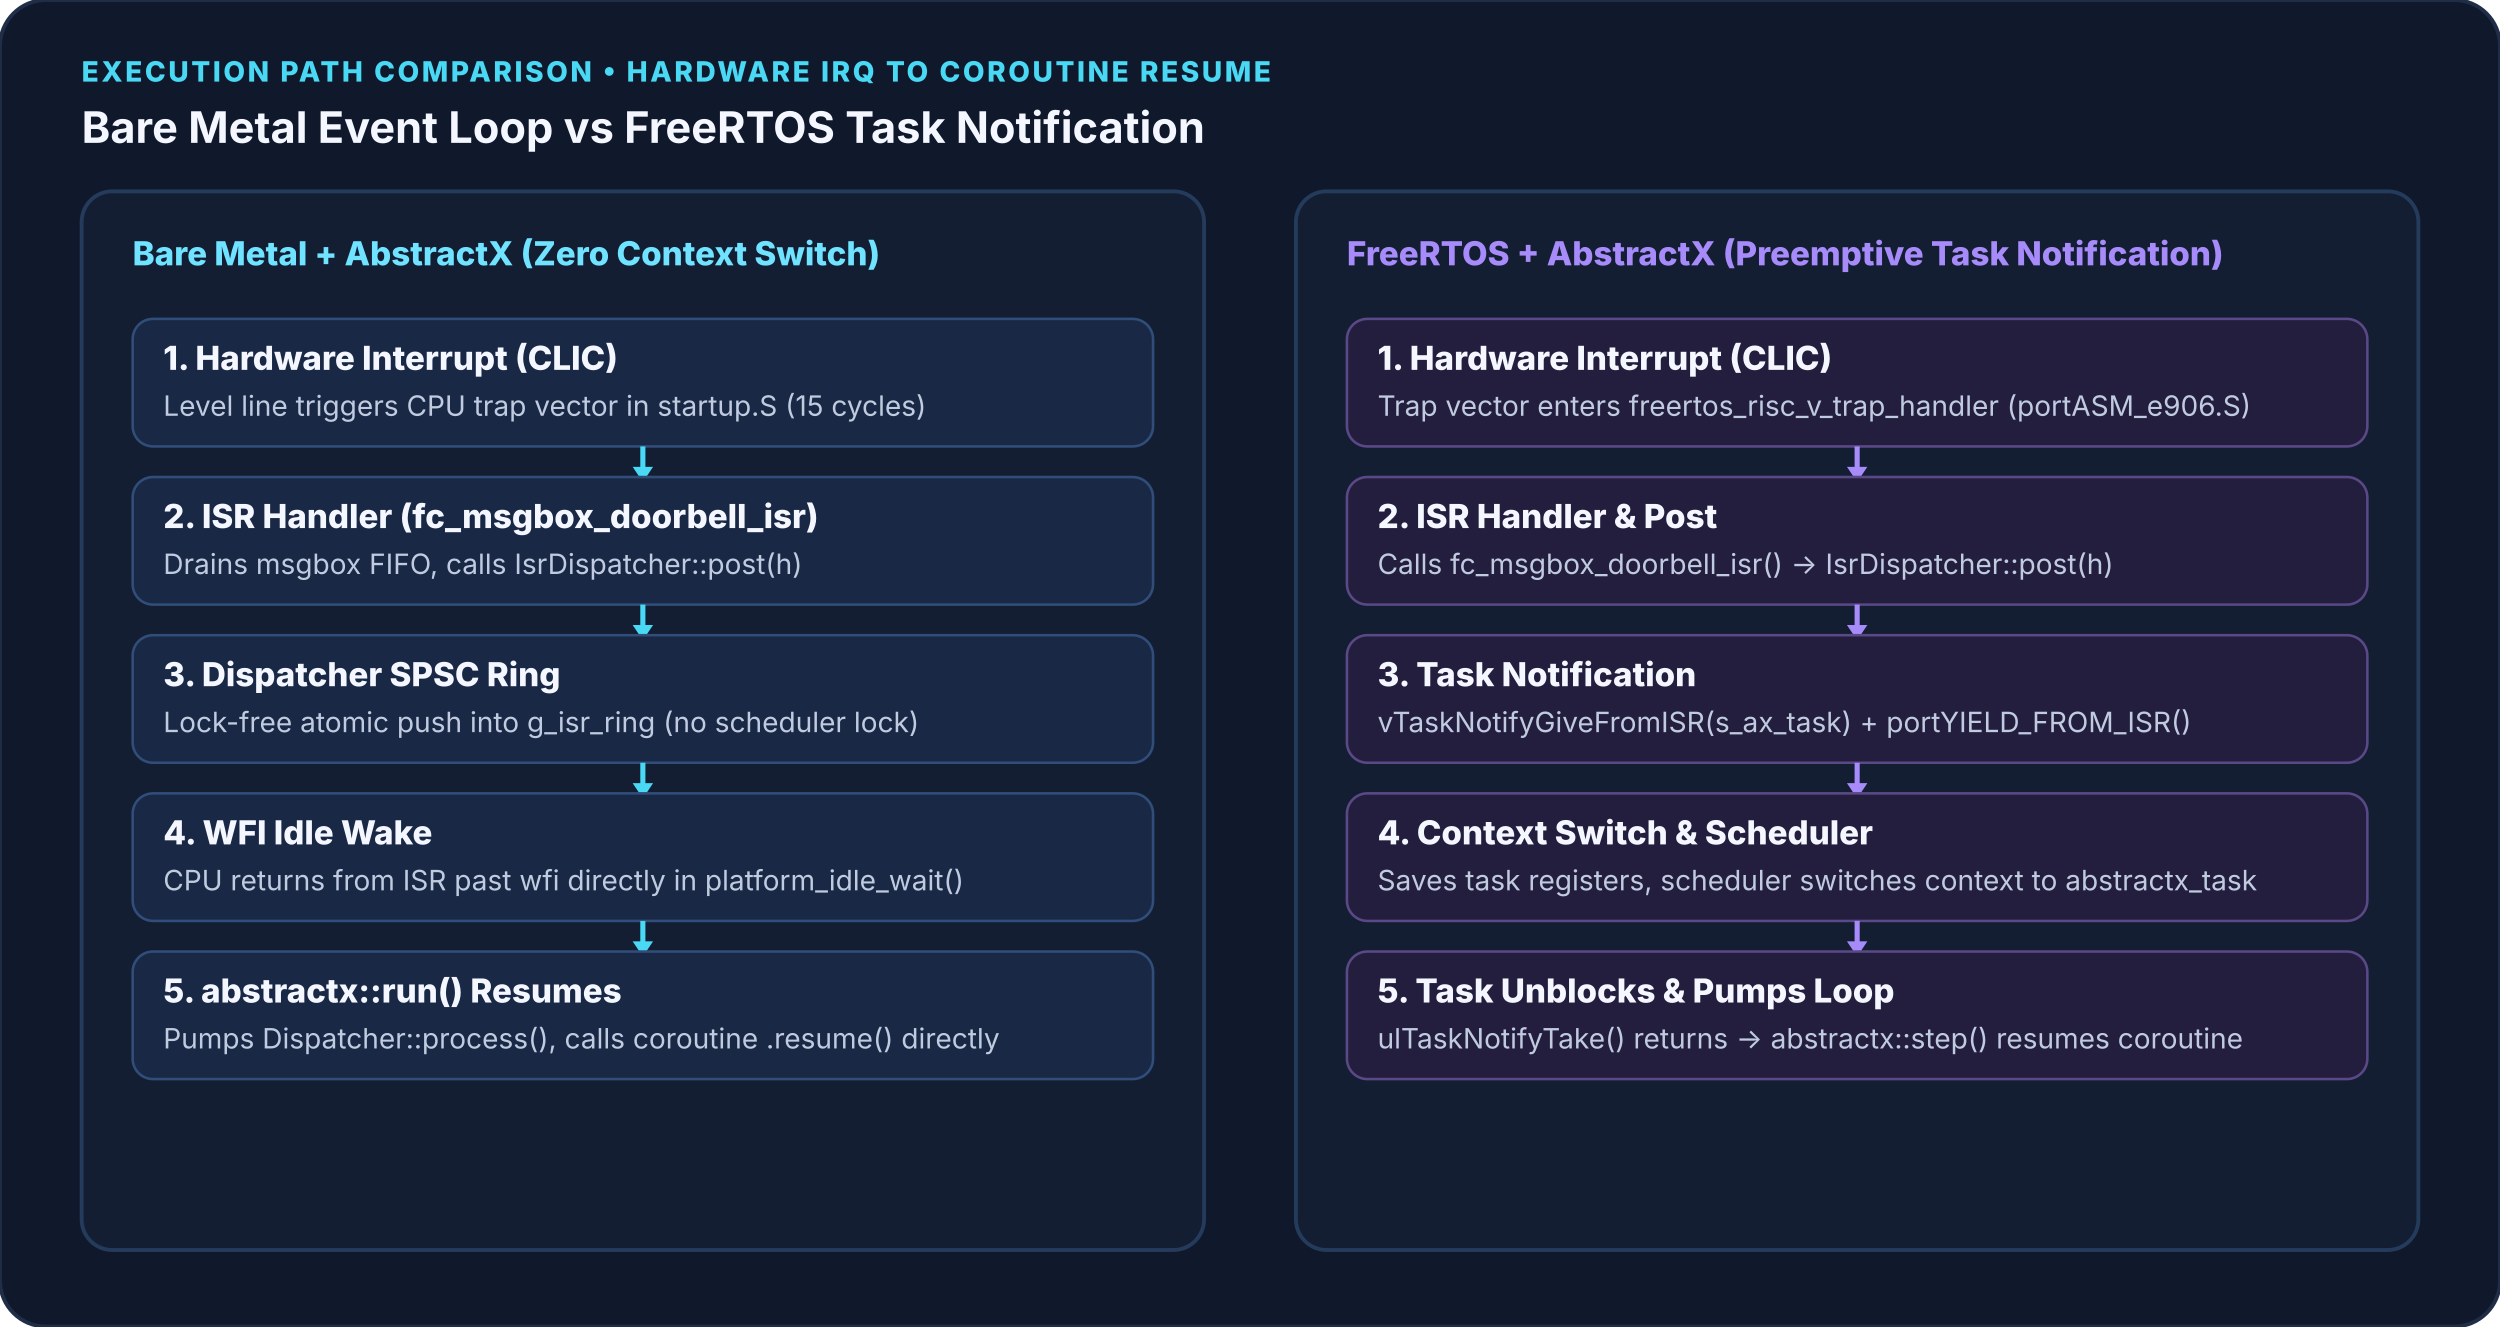
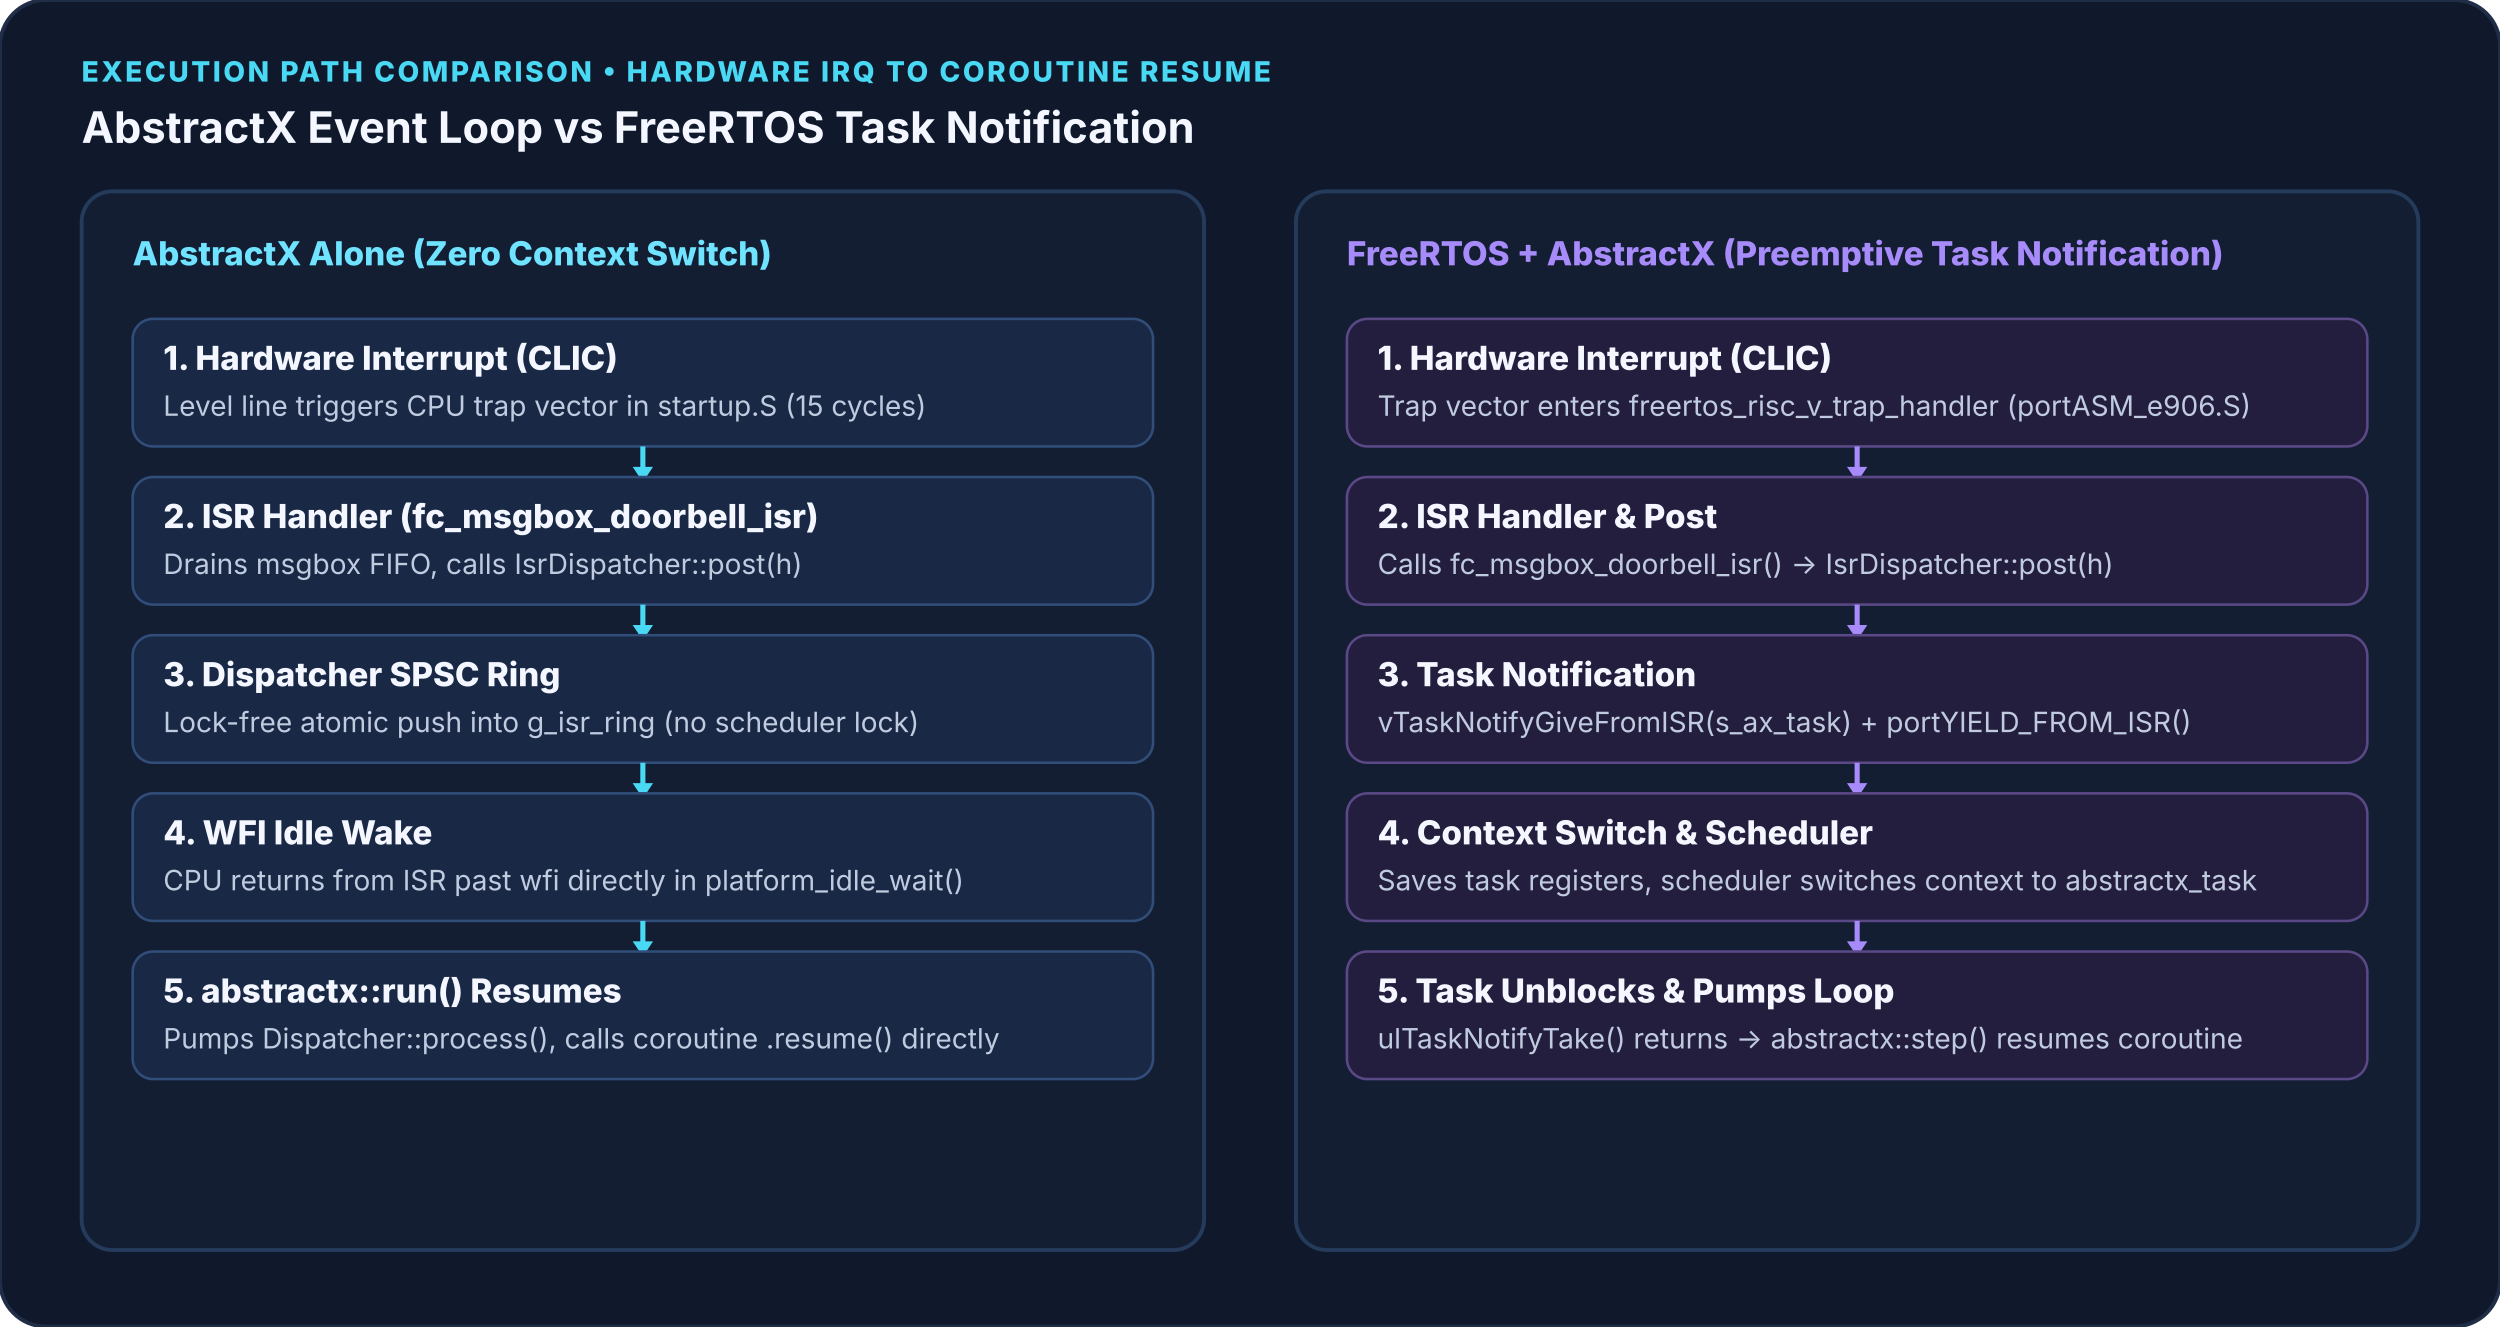
<svg xmlns="http://www.w3.org/2000/svg" viewBox="0 0 980 520" width="980" height="520" role="img">
  <defs>
    <style>
      text { font-family: Inter, ui-sans-serif, system-ui, sans-serif; }
      .tag { font-size: 11px; font-weight: 800; letter-spacing: 1px; fill: #49d9f4; }
      .title { font-size: 17px; font-weight: 700; fill: #f4f7ff; }
      .box-title { font-size: 13px; font-weight: 800; }
      .box-sub { font-size: 11px; fill: #c0cbe0; }
      .step-num { font-size: 11px; font-weight: 800; fill: #ffd479; }
    </style>
  </defs>
  <rect width="980" height="520" rx="18" fill="#10192c" stroke="#1f2d47" stroke-width="1.5" />
  <text x="32" y="32" class="tag">EXECUTION PATH COMPARISON • HARDWARE IRQ TO COROUTINE RESUME</text>
-   <text x="32" y="56" class="title">Bare Metal Event Loop vs FreeRTOS Task Notification</text>
+   <text x="32" y="56" class="title">AbstractX Event Loop vs FreeRTOS Task Notification</text>
  <rect x="32" y="75" width="440" height="415" rx="12" fill="#131e33" stroke="#253b5c" stroke-width="1.5" />
-   <text x="52" y="104" fill="#6fe3ff" class="box-title">Bare Metal + AbstractX (Zero Context Switch)</text>
+   <text x="52" y="104" fill="#6fe3ff" class="box-title">AbstractX Alone (Zero Context Switch)</text>
  <rect x="52" y="125" width="400" height="50" rx="8" fill="#192845" stroke="#314e7a" stroke-width="1" />
  <text x="64" y="145" fill="#f4f7ff" class="box-title">1. Hardware Interrupt (CLIC)</text>
  <text x="64" y="163" class="box-sub">Level line triggers CPU trap vector in startup.S (15 cycles)</text>
  <path d="M 252 175 V 185" stroke="#49d9f4" stroke-width="2" />
  <polygon points="252,189 248,183 256,183" fill="#49d9f4" />
  <rect x="52" y="187" width="400" height="50" rx="8" fill="#192845" stroke="#314e7a" stroke-width="1" />
  <text x="64" y="207" fill="#f4f7ff" class="box-title">2. ISR Handler (fc_msgbox_doorbell_isr)</text>
  <text x="64" y="225" class="box-sub">Drains msgbox FIFO, calls IsrDispatcher::post(h)</text>
  <path d="M 252 237 V 247" stroke="#49d9f4" stroke-width="2" />
  <polygon points="252,251 248,245 256,245" fill="#49d9f4" />
  <rect x="52" y="249" width="400" height="50" rx="8" fill="#192845" stroke="#314e7a" stroke-width="1" />
  <text x="64" y="269" fill="#f4f7ff" class="box-title">3. Dispatcher SPSC Ring</text>
  <text x="64" y="287" class="box-sub">Lock-free atomic push into g_isr_ring (no scheduler lock)</text>
  <path d="M 252 299 V 309" stroke="#49d9f4" stroke-width="2" />
  <polygon points="252,313 248,307 256,307" fill="#49d9f4" />
  <rect x="52" y="311" width="400" height="50" rx="8" fill="#192845" stroke="#314e7a" stroke-width="1" />
  <text x="64" y="331" fill="#f4f7ff" class="box-title">4. WFI Idle Wake</text>
  <text x="64" y="349" class="box-sub">CPU returns from ISR past wfi directly in platform_idle_wait()</text>
  <path d="M 252 361 V 371" stroke="#49d9f4" stroke-width="2" />
  <polygon points="252,375 248,369 256,369" fill="#49d9f4" />
  <rect x="52" y="373" width="400" height="50" rx="8" fill="#192845" stroke="#314e7a" stroke-width="1" />
  <text x="64" y="393" fill="#f4f7ff" class="box-title">5. abstractx::run() Resumes</text>
  <text x="64" y="411" class="box-sub">Pumps Dispatcher::process(), calls coroutine .resume() directly</text>
  <rect x="508" y="75" width="440" height="415" rx="12" fill="#131e33" stroke="#253b5c" stroke-width="1.5" />
  <text x="528" y="104" fill="#a78bfa" class="box-title">FreeRTOS + AbstractX (Preemptive Task Notification)</text>
  <rect x="528" y="125" width="400" height="50" rx="8" fill="#231e3d" stroke="#5b4886" stroke-width="1" />
  <text x="540" y="145" fill="#f4f7ff" class="box-title">1. Hardware Interrupt (CLIC)</text>
  <text x="540" y="163" class="box-sub">Trap vector enters freertos_risc_v_trap_handler (portASM_e906.S)</text>
  <path d="M 728 175 V 185" stroke="#a78bfa" stroke-width="2" />
  <polygon points="728,189 724,183 732,183" fill="#a78bfa" />
  <rect x="528" y="187" width="400" height="50" rx="8" fill="#231e3d" stroke="#5b4886" stroke-width="1" />
  <text x="540" y="207" fill="#f4f7ff" class="box-title">2. ISR Handler &amp; Post</text>
  <text x="540" y="225" class="box-sub">Calls fc_msgbox_doorbell_isr() -&gt; IsrDispatcher::post(h)</text>
  <path d="M 728 237 V 247" stroke="#a78bfa" stroke-width="2" />
  <polygon points="728,251 724,245 732,245" fill="#a78bfa" />
  <rect x="528" y="249" width="400" height="50" rx="8" fill="#231e3d" stroke="#5b4886" stroke-width="1" />
  <text x="540" y="269" fill="#f4f7ff" class="box-title">3. Task Notification</text>
  <text x="540" y="287" class="box-sub">vTaskNotifyGiveFromISR(s_ax_task) + portYIELD_FROM_ISR()</text>
  <path d="M 728 299 V 309" stroke="#a78bfa" stroke-width="2" />
  <polygon points="728,313 724,307 732,307" fill="#a78bfa" />
  <rect x="528" y="311" width="400" height="50" rx="8" fill="#231e3d" stroke="#5b4886" stroke-width="1" />
  <text x="540" y="331" fill="#f4f7ff" class="box-title">4. Context Switch &amp; Scheduler</text>
  <text x="540" y="349" class="box-sub">Saves task registers, scheduler switches context to abstractx_task</text>
  <path d="M 728 361 V 371" stroke="#a78bfa" stroke-width="2" />
  <polygon points="728,375 724,369 732,369" fill="#a78bfa" />
  <rect x="528" y="373" width="400" height="50" rx="8" fill="#231e3d" stroke="#5b4886" stroke-width="1" />
  <text x="540" y="393" fill="#f4f7ff" class="box-title">5. Task Unblocks &amp; Pumps Loop</text>
  <text x="540" y="411" class="box-sub">ulTaskNotifyTake() returns -&gt; abstractx::step() resumes coroutine</text>
</svg>
